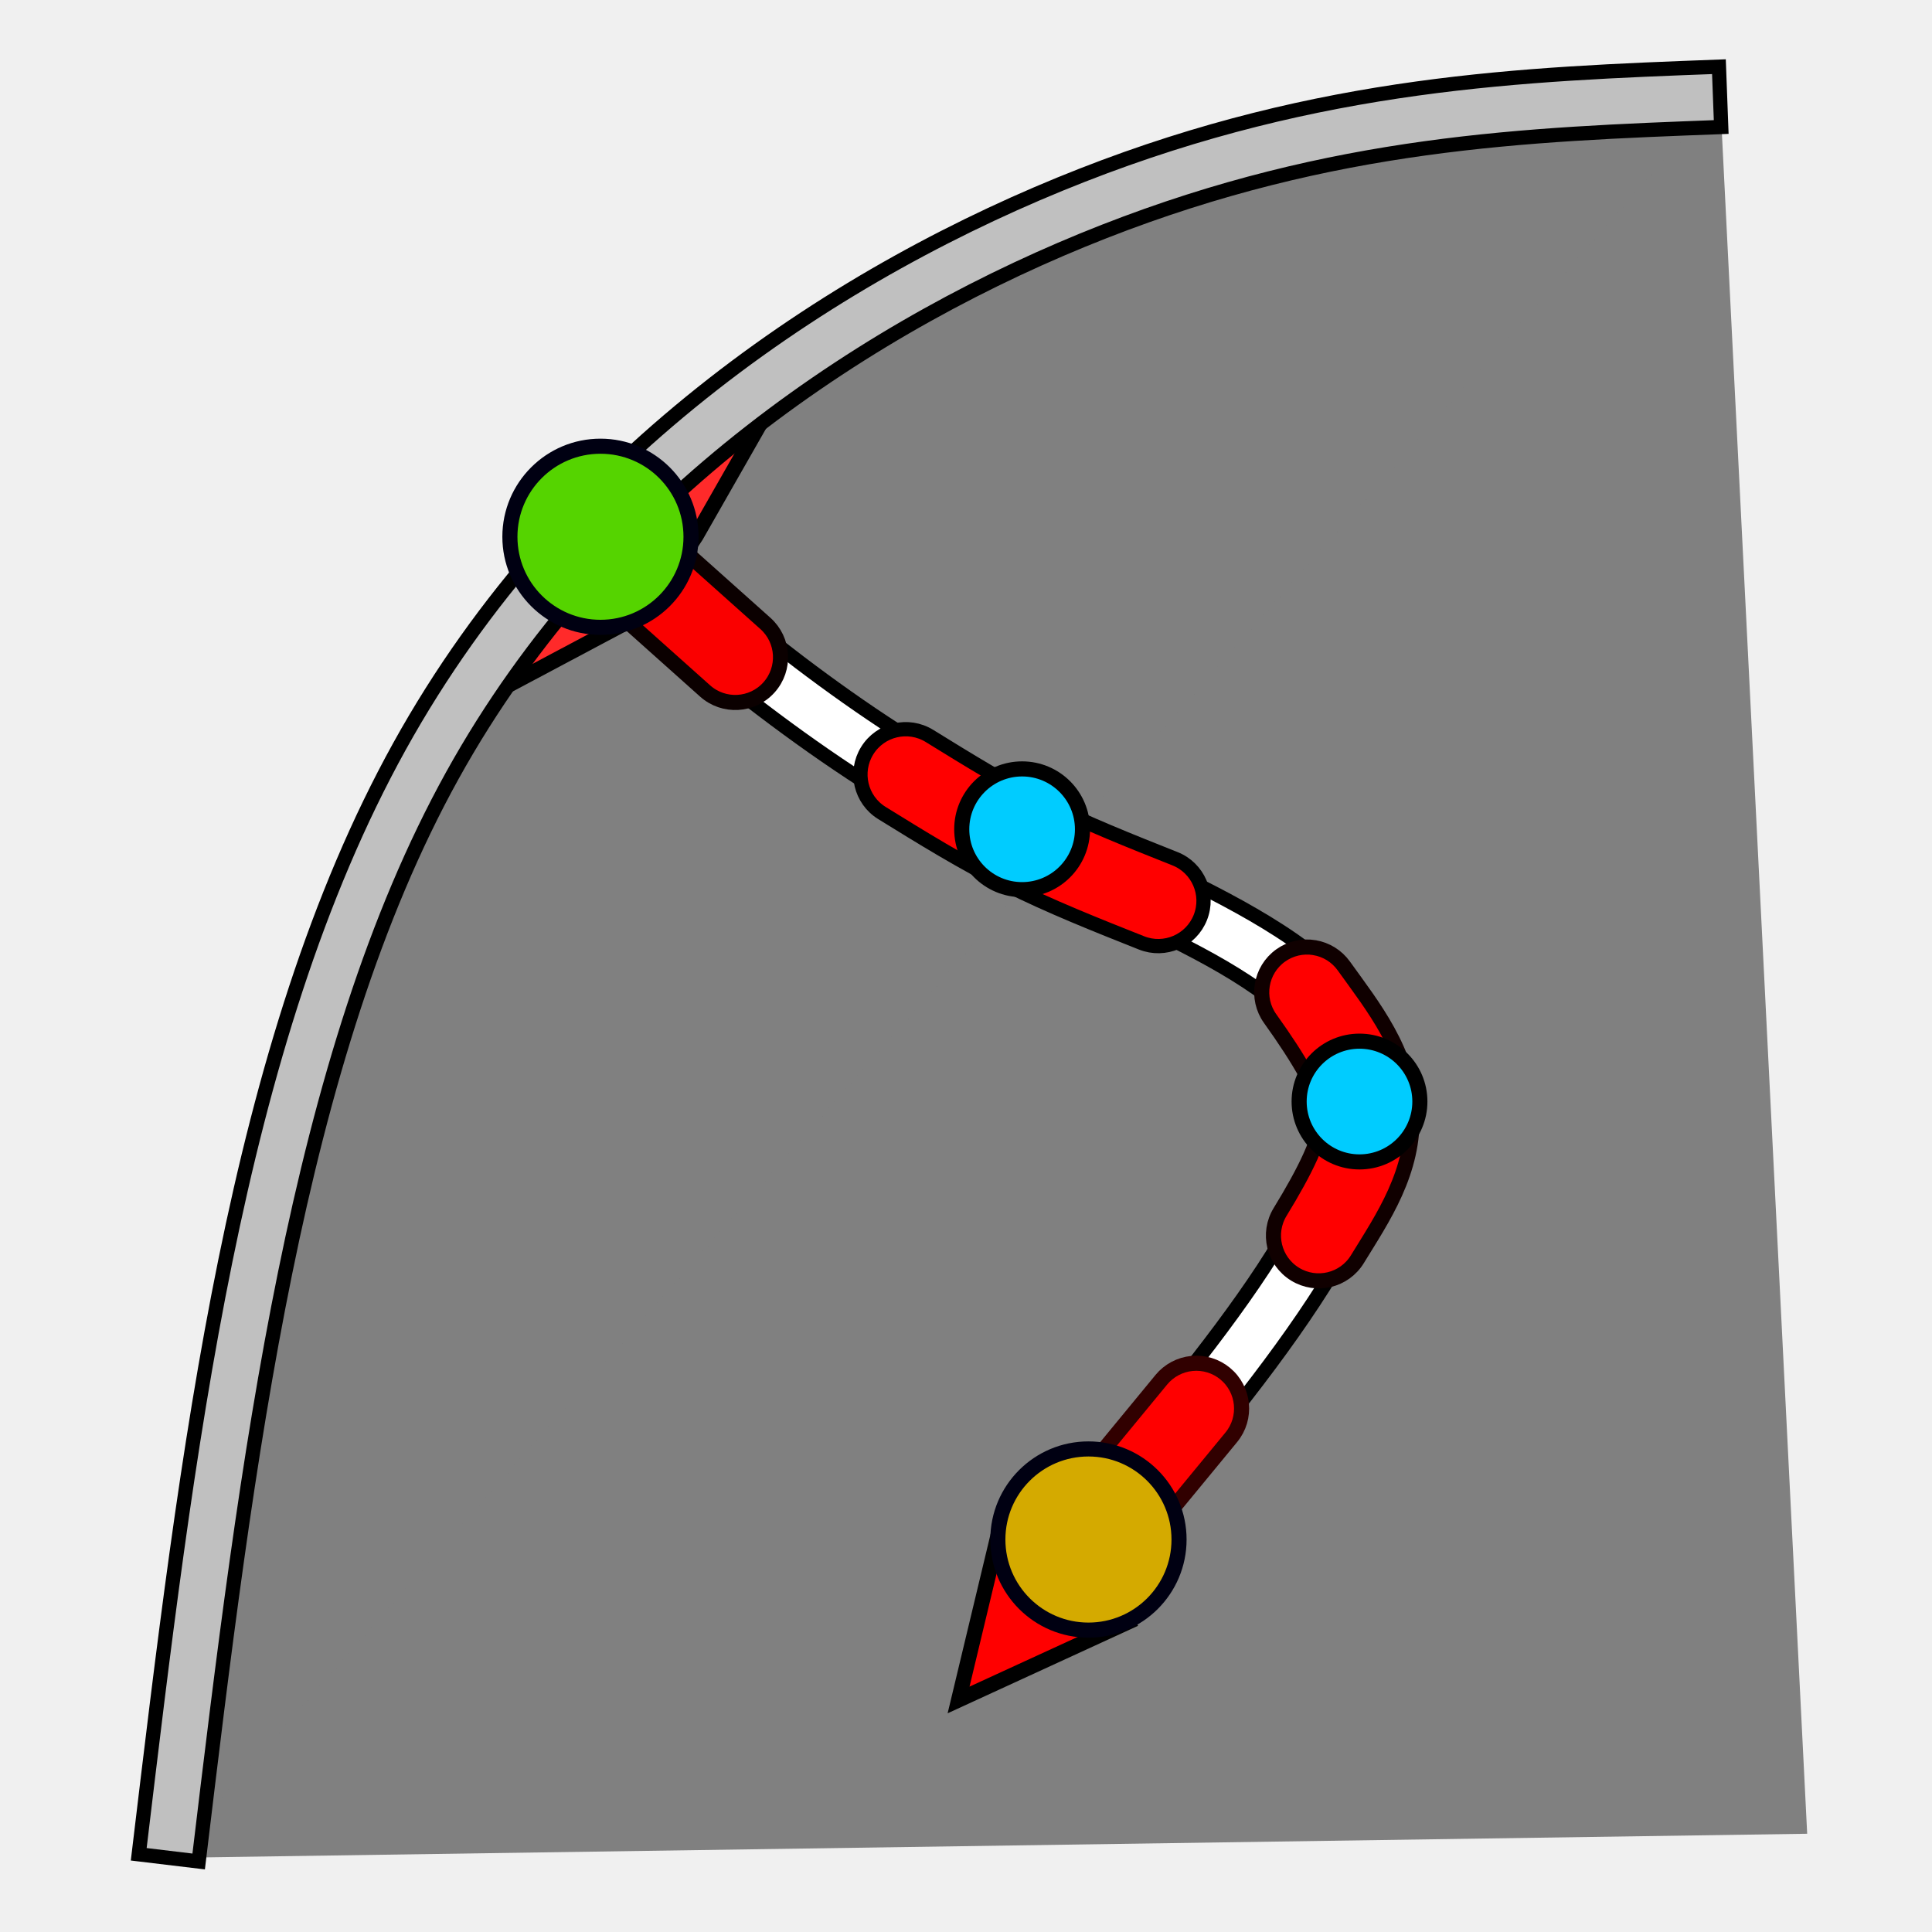
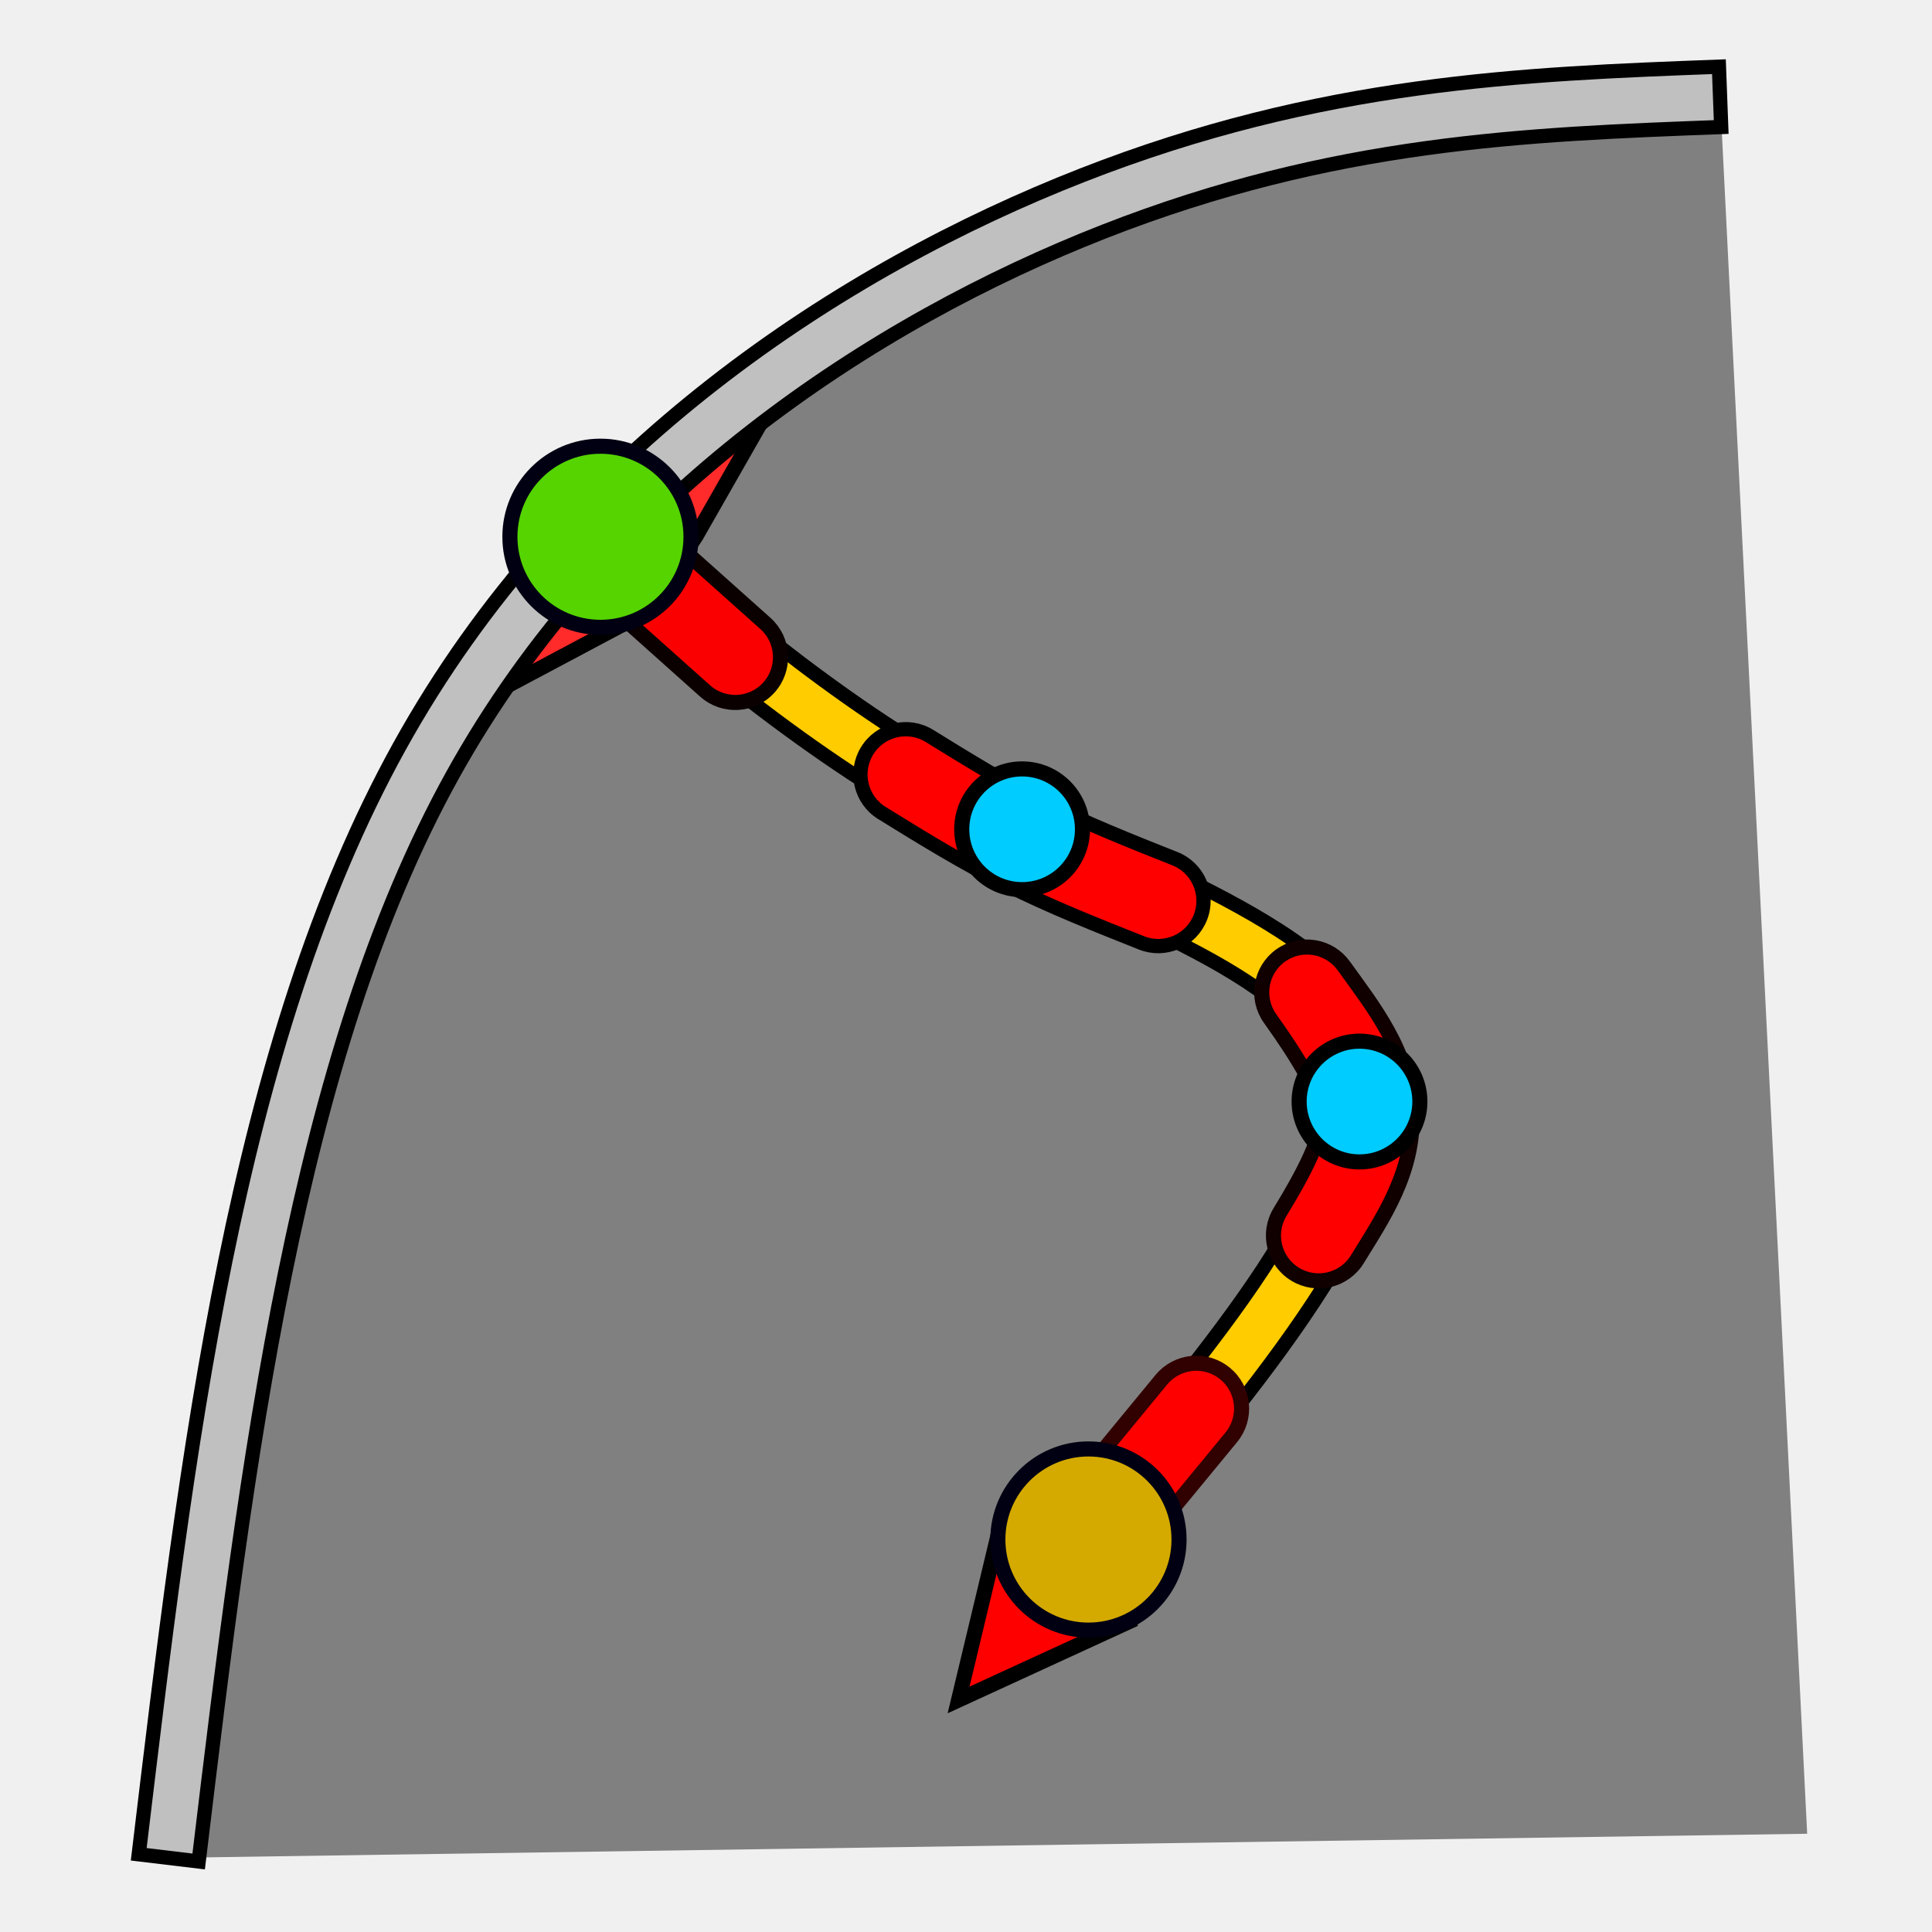
<svg xmlns="http://www.w3.org/2000/svg" width="512" height="512" viewBox="0 0 135.467 135.467" version="1.1" id="svg5163">
  <defs id="defs5160">
    </defs>
  <g id="layer1">
    <path style="fill:none;stroke:#808080;stroke-width:0.529;stroke-linecap:butt;stroke-linejoin:miter;stroke-miterlimit:4;stroke-dasharray:none;stroke-opacity:1" d="M 120.607,6.791 11.829,130.269" id="path5544" />
    <path style="fill:#808080;fill-opacity:1;stroke:none;stroke-width:0.265px;stroke-linecap:butt;stroke-linejoin:miter;stroke-opacity:1" d="m 120.607,6.791 6.108,121.787 -114.887,1.692 v 0" id="path5204" />
    <path style="color:#000000;fill:#808080;stroke-width:4.233;-inkscape-stroke:none" d="M 11.829,130.269 C 15.219,101.978 18.609,73.686 29.859,53.364 41.109,33.043 60.218,20.693 76.652,14.259 93.087,7.825 106.847,7.308 120.607,6.791" id="path848" />
    <path style="fill:#ff2a2a;stroke:#000000;stroke-width:1.058;stroke-linecap:butt;stroke-linejoin:miter;stroke-opacity:1;stroke-miterlimit:4;stroke-dasharray:none" d="M 33.007,49.452 45.238,42.946 48.802,37.591 55.417,25.999 42.103,37.637 Z" id="path6821" />
    <path style="color:#000000;fill:#c0c0c0;stroke:#000000;stroke-opacity:1;-inkscape-stroke:none;fill-opacity:1" d="M 120.527,4.676 C 106.767,5.193 92.653,5.721 75.881,12.287 59.108,18.853 39.574,31.448 28.008,52.34 16.442,73.232 13.117,101.726 9.727,130.018 l 4.203,0.504 C 17.32,102.23 20.777,74.139 31.711,54.389 42.645,34.638 61.327,22.532 77.424,16.23 93.521,9.929 106.926,9.423 120.686,8.906 Z" id="path850" />
    <path style="fill:#ff0000;fill-opacity:1;stroke:#000000;stroke-width:1.058;stroke-linecap:butt;stroke-linejoin:miter;stroke-miterlimit:4;stroke-dasharray:none;stroke-opacity:1" d="m 79.573,113.517 -12.36,5.68 3.218,-13.429" id="path2814" />
-     <path style="color:#000000;fill:#ffffff;stroke-linecap:round;-inkscape-stroke:none;stroke:#000000;stroke-opacity:1" d="m 41.951,35.525 a 2.117,2.117 0 0 0 -1.449,0.727 2.117,2.117 0 0 0 0.217,2.986 c 8.231,7.119 16.614,14.383 27.752,20.127 5.569,2.872 11.662,5.3 16.416,7.943 4.754,2.643 7.868,5.406 8.459,8.445 0.591,3.039 -1.2,7.777 -4.77,13.209 -3.569,5.432 -8.7,11.507 -13.873,17.617 a 2.117,2.117 0 0 0 0.248,2.982 2.117,2.117 0 0 0 2.982,-0.248 C 83.106,103.204 88.322,97.06 92.115,91.287 95.908,85.515 98.496,80.065 97.5,74.945 96.504,69.825 92.065,66.457 86.943,63.609 81.822,60.762 75.717,58.338 70.41,55.602 59.796,50.128 51.719,43.154 43.488,36.035 a 2.117,2.117 0 0 0 -1.537,-0.51 z" id="path5763" />
+     <path style="color:#000000;fill:#ffcc00;stroke-linecap:round;-inkscape-stroke:none;stroke:#000000;stroke-opacity:1" d="m 41.951,35.525 a 2.117,2.117 0 0 0 -1.449,0.727 2.117,2.117 0 0 0 0.217,2.986 c 8.231,7.119 16.614,14.383 27.752,20.127 5.569,2.872 11.662,5.3 16.416,7.943 4.754,2.643 7.868,5.406 8.459,8.445 0.591,3.039 -1.2,7.777 -4.77,13.209 -3.569,5.432 -8.7,11.507 -13.873,17.617 a 2.117,2.117 0 0 0 0.248,2.982 2.117,2.117 0 0 0 2.982,-0.248 C 83.106,103.204 88.322,97.06 92.115,91.287 95.908,85.515 98.496,80.065 97.5,74.945 96.504,69.825 92.065,66.457 86.943,63.609 81.822,60.762 75.717,58.338 70.41,55.602 59.796,50.128 51.719,43.154 43.488,36.035 a 2.117,2.117 0 0 0 -1.537,-0.51 z" id="path5763" />
    <path style="color:#000000;fill:#ff0000;stroke-linecap:round;stroke:#310000;stroke-opacity:1;stroke-width:1.058;stroke-miterlimit:4;stroke-dasharray:none" d="m 83.576,95.602 a 3.175,3.175 0 0 0 -2.145,1.141 l -7.564,9.188 a 3.175,3.175 0 0 0 0.434,4.469 3.175,3.175 0 0 0 4.469,-0.434 l 7.564,-9.186 a 3.175,3.175 0 0 0 -0.434,-4.469 3.175,3.175 0 0 0 -2.324,-0.709 z" id="path9077" />
    <circle style="fill:#d4aa00;fill-opacity:1;stroke:#000012;stroke-width:1.058;stroke-linecap:round;stroke-miterlimit:4;stroke-dasharray:none;stroke-opacity:1" id="path5902" cx="76.319" cy="107.948" r="6.352" />
    <path style="color:#000000;fill:#fa0000;stroke-linecap:round;stroke:#0b0000;stroke-opacity:1;stroke-width:1.058;stroke-miterlimit:4;stroke-dasharray:none" d="m 44.219,35.27 a 3.175,3.175 0 0 0 -4.482,0.252 3.175,3.175 0 0 0 0.252,4.482 l 9.451,8.445 a 3.175,3.175 0 0 0 4.482,-0.252 3.175,3.175 0 0 0 -0.252,-4.482 z" id="path8725" />
    <circle style="fill:#55d400;fill-opacity:1;stroke:#000012;stroke-width:1.058;stroke-linecap:round;stroke-miterlimit:4;stroke-dasharray:none;stroke-opacity:1" id="path6160" cx="42.103" cy="37.637" r="6.35" />
    <path style="color:#000000;fill:#ff0000;stroke-linecap:round;-inkscape-stroke:none;stroke:#000000;stroke-opacity:1;fill-opacity:1" d="m 65.176,51.604 a 3.175,3.175 0 0 0 -4.371,1.033 3.175,3.175 0 0 0 1.033,4.369 c 2.753,1.701 5.587,3.458 8.705,5.018 3.118,1.559 6.349,2.839 9.498,4.09 a 3.175,3.175 0 0 0 4.123,-1.779 3.175,3.175 0 0 0 -1.777,-4.123 C 79.237,58.96 76.168,57.737 73.383,56.344 70.598,54.951 67.929,53.305 65.176,51.604 Z" id="path7889" />
    <circle style="fill:#00ccff;fill-opacity:1;stroke:#000000;stroke-width:1.058;stroke-miterlimit:4;stroke-dasharray:none;stroke-opacity:1" id="path2604" cx="71.668" cy="58.147" r="4.233" />
    <path style="color:#000000;fill:#ff0000;stroke-linecap:round;stroke-width:1.058;stroke-miterlimit:4;stroke-dasharray:none;stroke:#100000;stroke-opacity:1" d="m 92.16,66.445 a 3.175,3.175 0 0 0 -2.367,0.553 3.175,3.175 0 0 0 -0.73,4.43 c 2.025,2.827 3.528,5.358 3.598,6.799 0.07,1.441 -1.152,3.891 -2.902,6.75 a 3.175,3.175 0 0 0 1.051,4.367 3.175,3.175 0 0 0 4.365,-1.051 c 1.751,-2.859 4.033,-6.127 3.828,-10.371 -0.205,-4.244 -2.754,-7.367 -4.779,-10.193 a 3.175,3.175 0 0 0 -2.062,-1.283 z" id="path8406" />
    <circle style="fill:#00ccff;fill-opacity:1;stroke:#000000;stroke-width:1.058;stroke-miterlimit:4;stroke-dasharray:none;stroke-opacity:1" id="path2604-9" cx="95.325" cy="77.237" r="4.233" />
  </g>
</svg>
